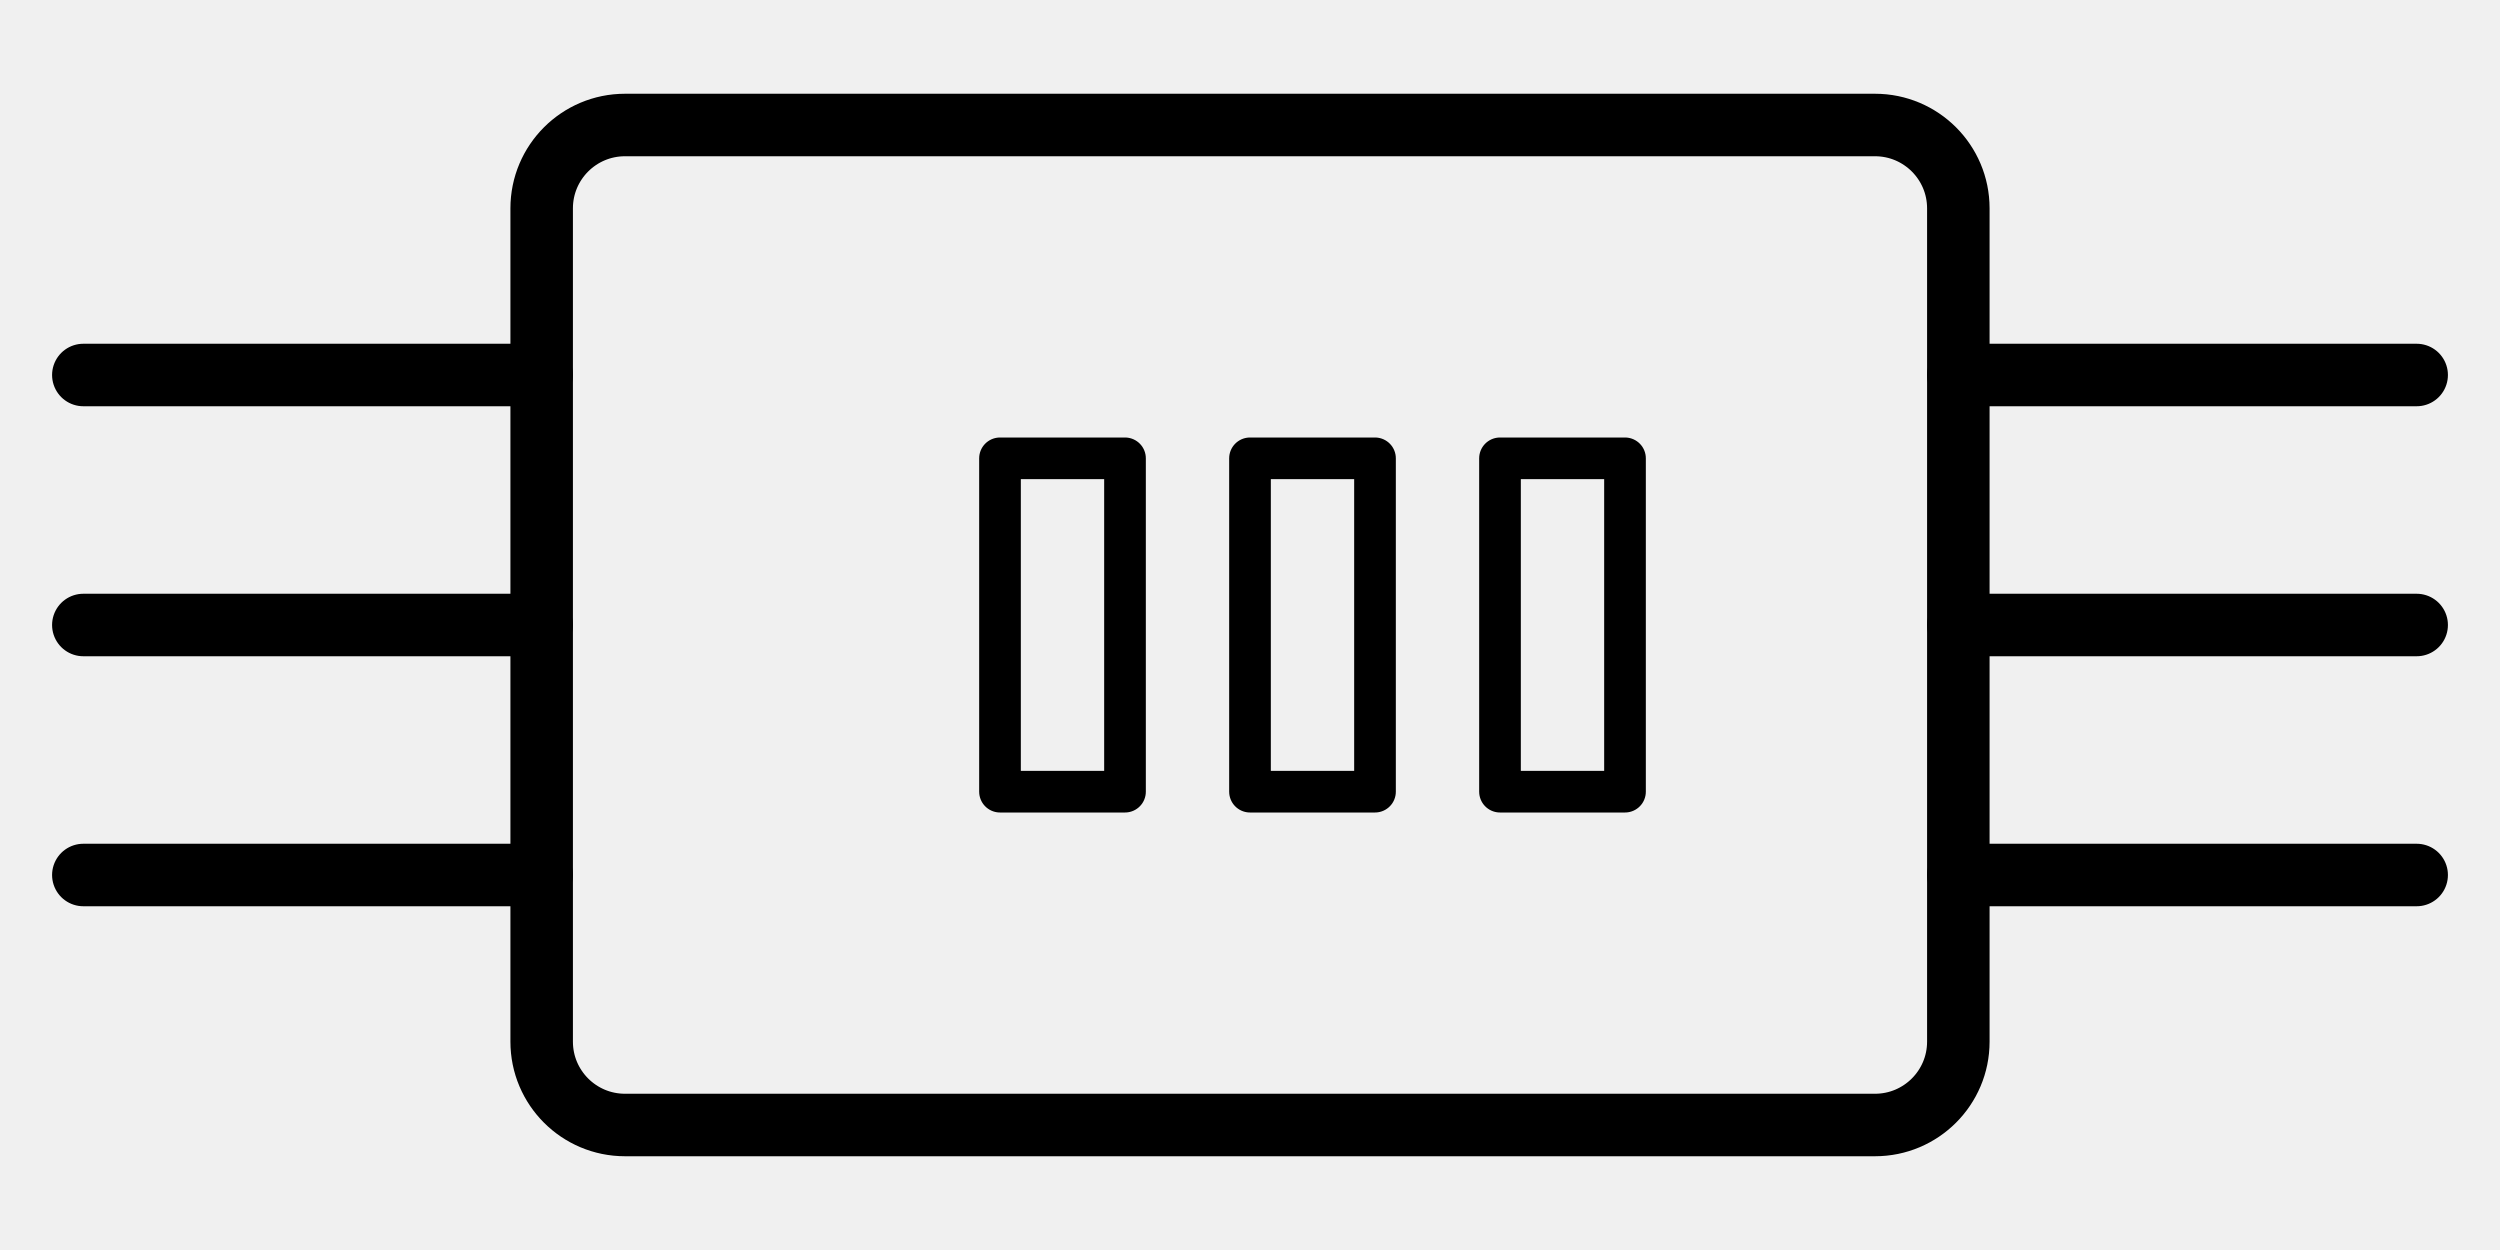
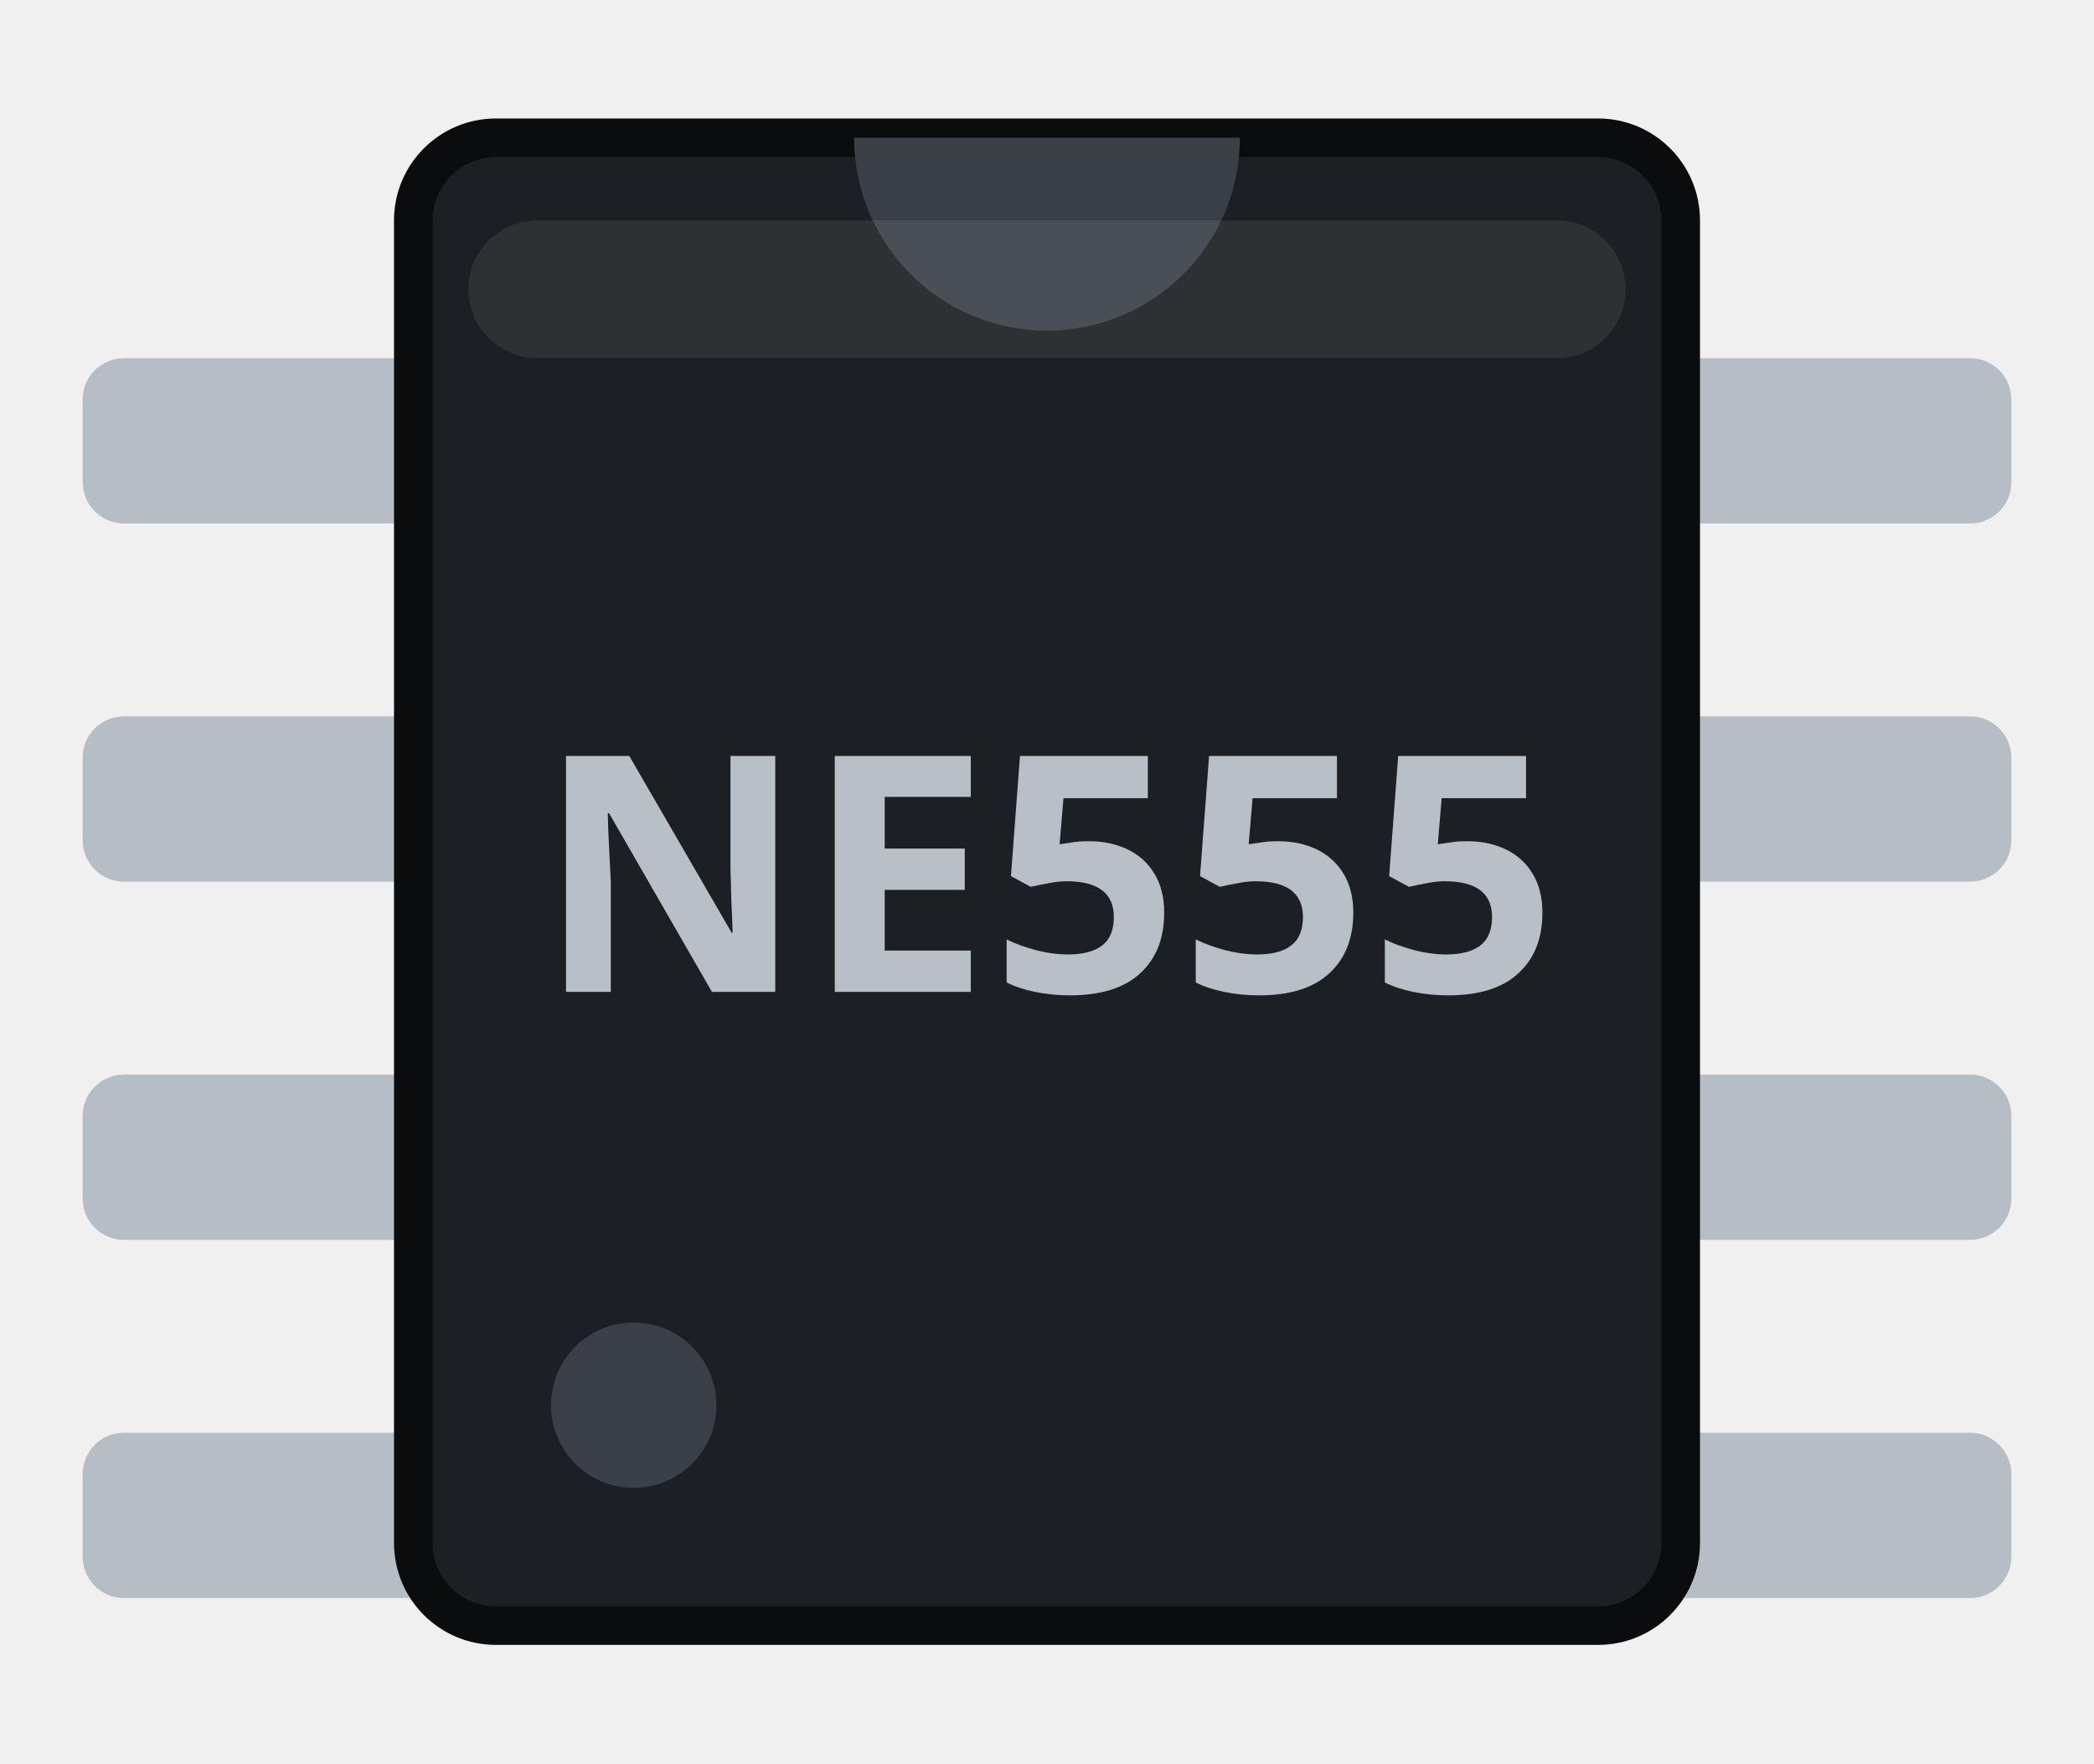
- <svg xmlns="http://www.w3.org/2000/svg" viewBox="0 0 120 60" fill="none" stroke="currentColor" stroke-width="3" stroke-linecap="round" stroke-linejoin="round">
-   <rect x="26" y="6" width="68" height="48" rx="4" />
-   <path d="M4 18h22M4 30h22M4 42h22M94 18h22M94 30h22M94 42h22" />
-   <path d="M48 22h6v16h-6zM60 22h6v16h-6zM72 22h6v16h-6z" stroke-width="2" />
+ <svg xmlns="http://www.w3.org/2000/svg" viewBox="0 0 76 64">
+   <g fill="#b6bec5">
+     <rect x="3" y="13" width="14" height="6" rx="1.5" />
+     <rect x="3" y="26" width="14" height="6" rx="1.5" />
+     <rect x="3" y="39" width="14" height="6" rx="1.5" />
+     <rect x="3" y="52" width="14" height="6" rx="1.5" />
+     <rect x="59" y="13" width="14" height="6" rx="1.5" />
+     <rect x="59" y="26" width="14" height="6" rx="1.5" />
+     <rect x="59" y="39" width="14" height="6" rx="1.5" />
+     <rect x="59" y="52" width="14" height="6" rx="1.5" />
+   </g>
+   <rect x="15" y="5" width="46" height="54" rx="3" fill="#1c1f23" stroke="#0a0c0e" stroke-width="1.4" />
+   <path d="M31 5a7 7 0 0 0 14 0z" fill="#3a4046" />
+   <circle cx="23" cy="51" r="3" fill="#3a4046" />
+   <text x="38" y="36" fill="#c9d1d9" font-family="sans-serif" font-size="12" font-weight="600" text-anchor="middle" opacity="0.9">NE555</text>
+   <rect x="17" y="8" width="42" height="5" rx="2.5" fill="#ffffff" opacity="0.08" />
</svg>
